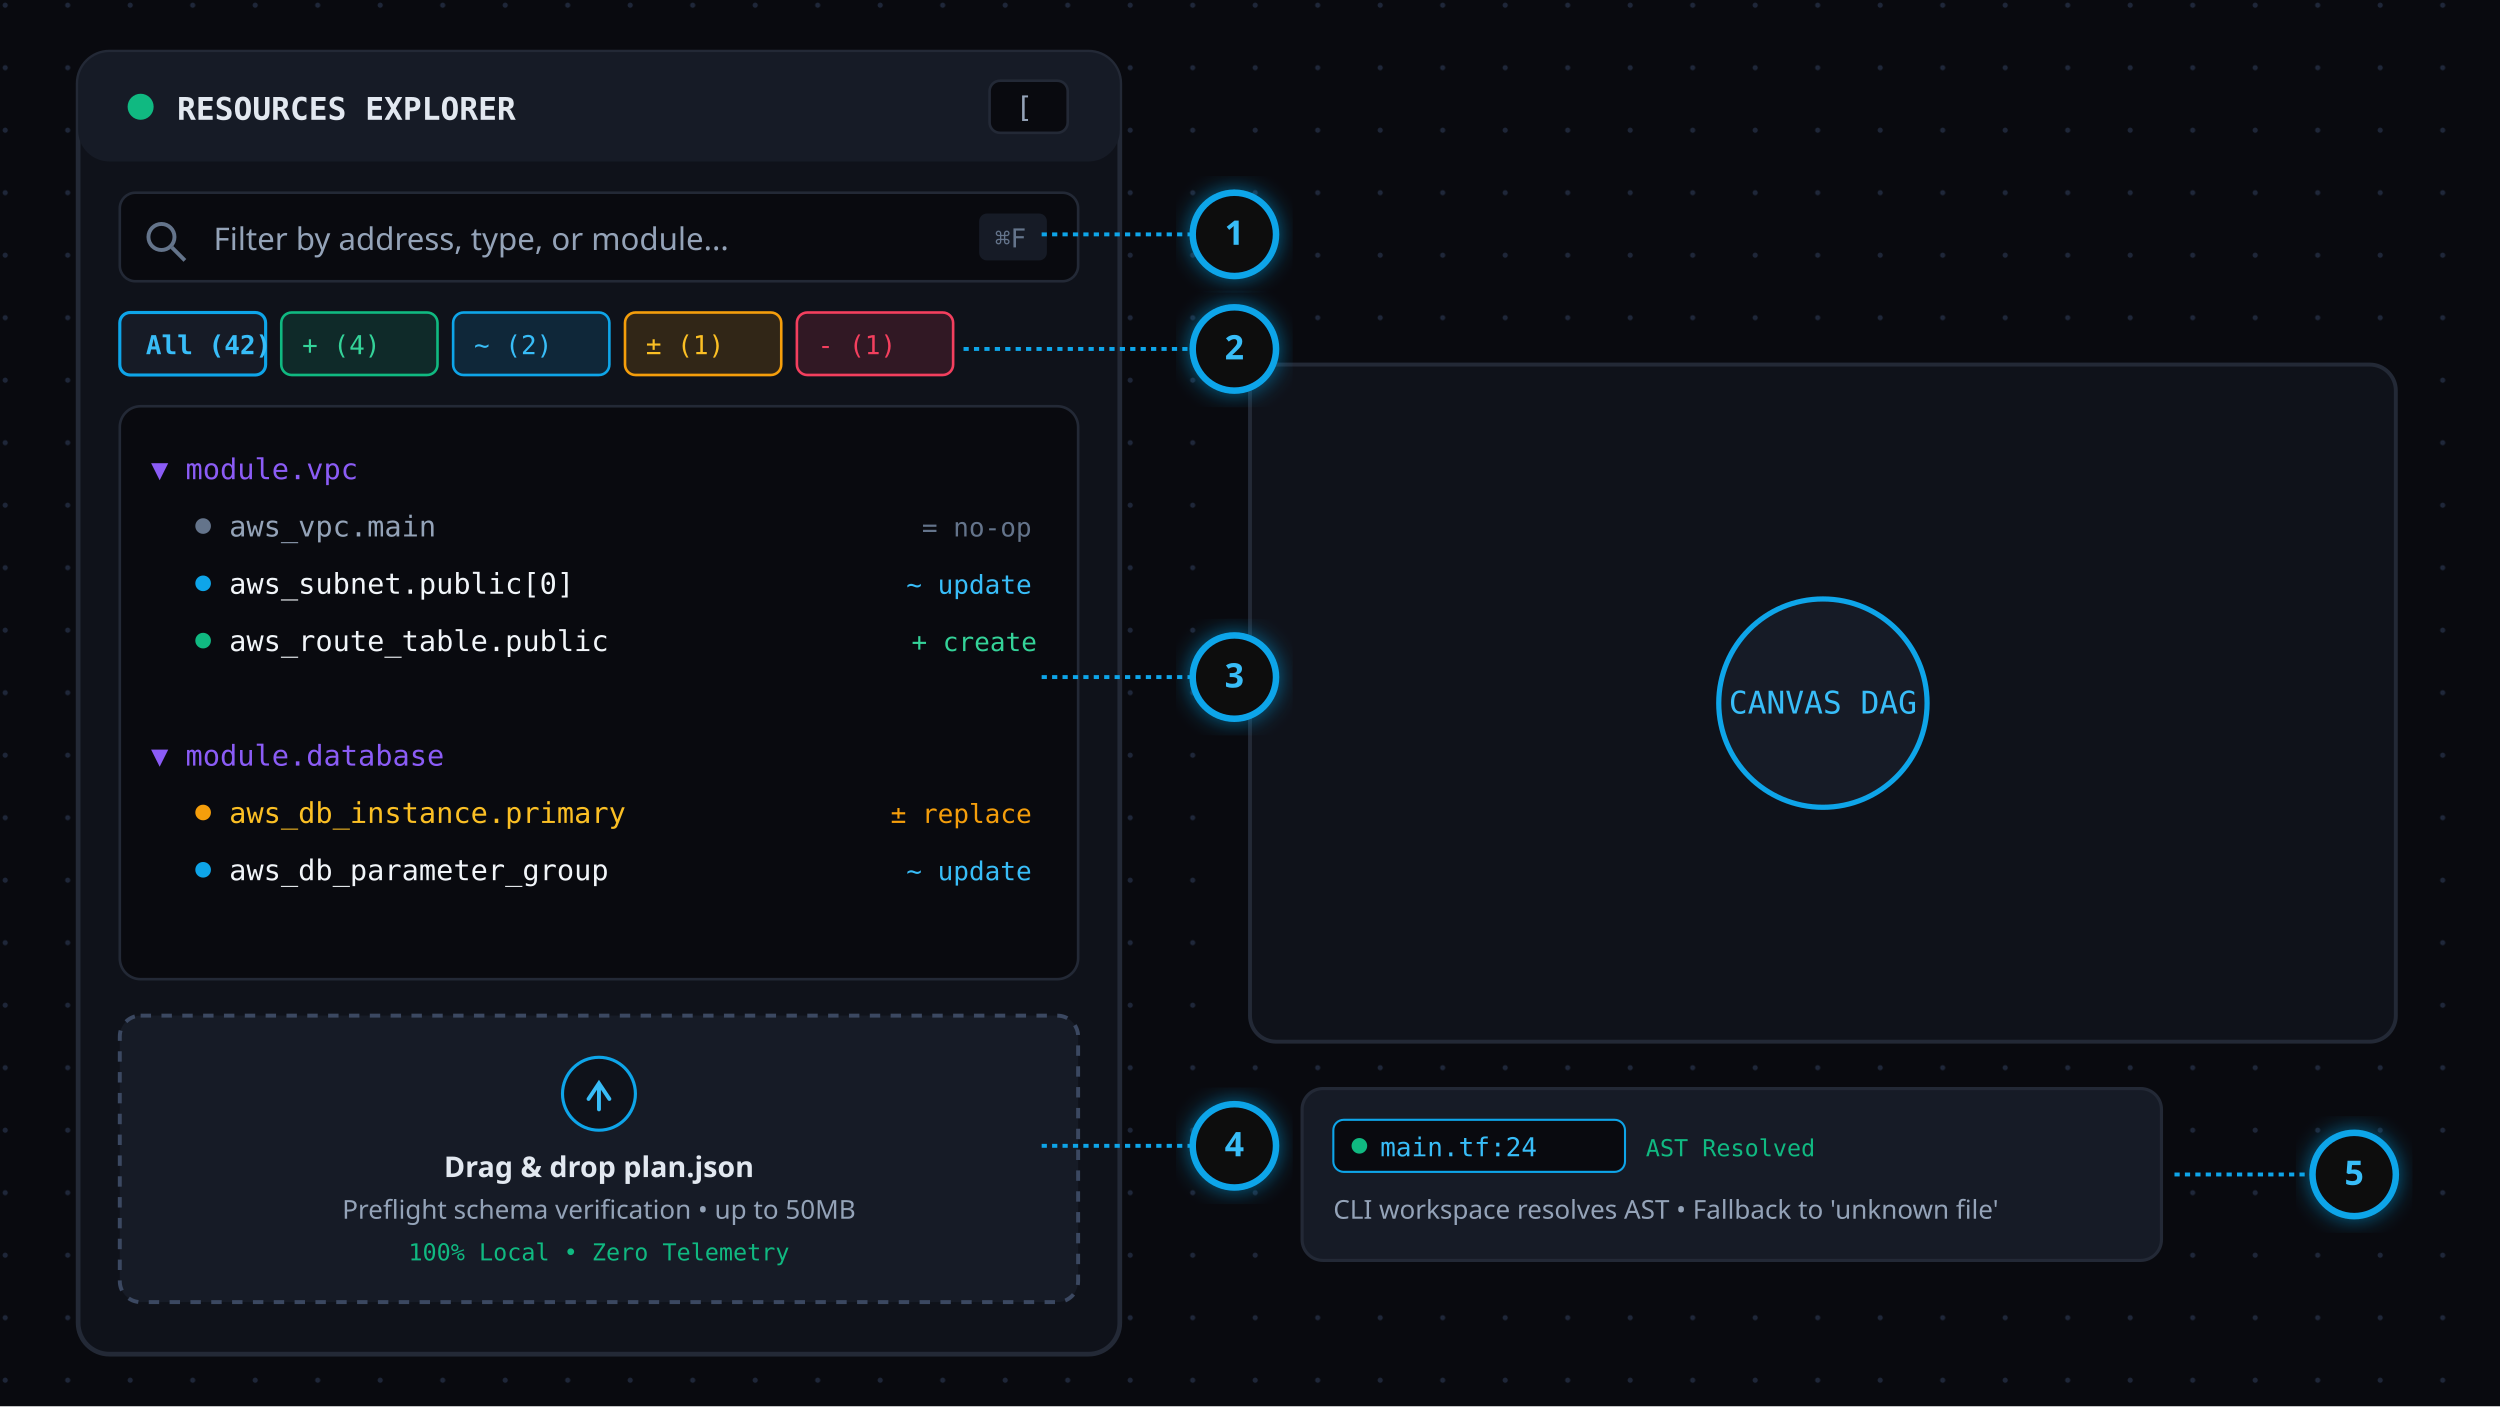
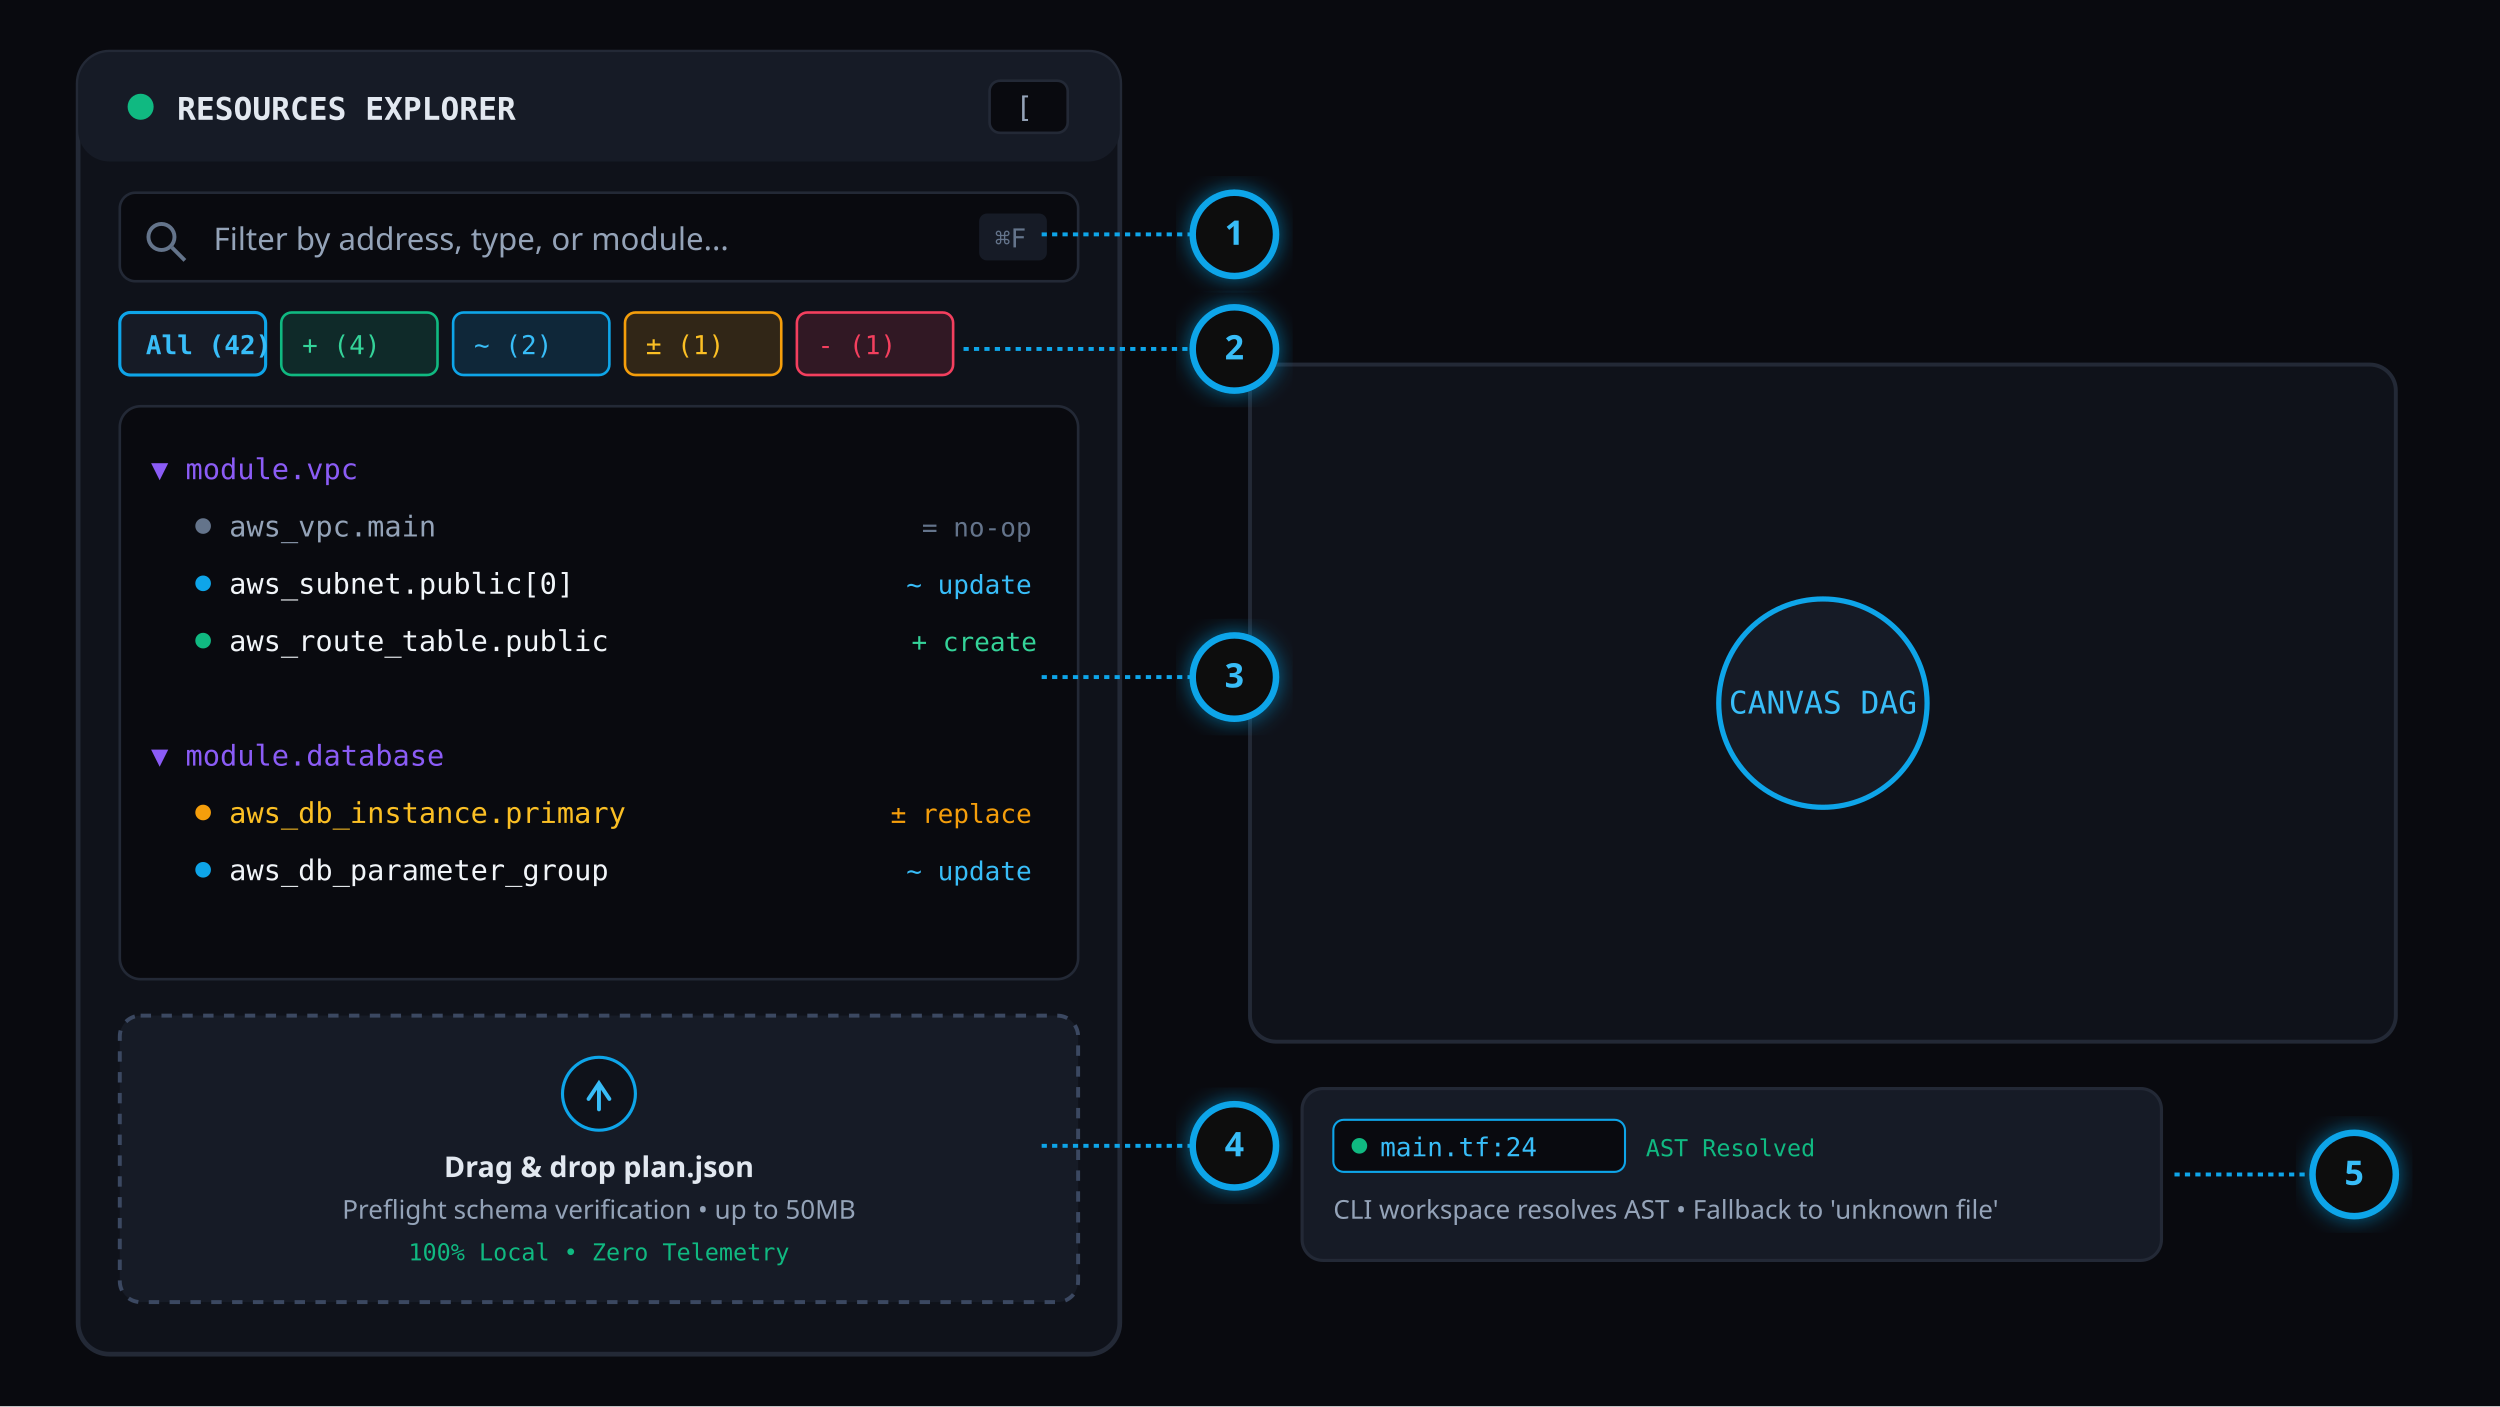
<svg xmlns="http://www.w3.org/2000/svg" width="960" height="540" viewBox="0 0 960 540" fill="none">
  <defs>
    <pattern id="grid-dots-ws" x="0" y="0" width="24" height="24" patternUnits="userSpaceOnUse">
      <circle cx="2" cy="2" r="1" fill="#1e2638" />
    </pattern>
    <filter id="glow-ws" x="-20%" y="-20%" width="140%" height="140%">
      <feDropShadow dx="0" dy="0" stdDeviation="4" flood-color="#0ea5e9" flood-opacity="0.6" />
    </filter>
  </defs>
  <rect width="960" height="540" fill="#090a0f" />
-   <rect width="960" height="540" fill="url(#grid-dots-ws)" />
  <g transform="translate(30, 20)">
    <rect width="400" height="500" rx="12" fill="#0f121a" stroke="#232936" stroke-width="1.8" />
    <rect x="0" y="0" width="400" height="42" rx="12" fill="#161b26" />
    <circle cx="24" cy="21" r="5" fill="#10b981" />
    <text x="38" y="26" fill="#e2e8f0" font-family="'DM Mono', monospace" font-size="12" font-weight="600">RESOURCES EXPLORER</text>
    <rect x="350" y="11" width="30" height="20" rx="4" fill="#090a0f" stroke="#232936" />
    <text x="360" y="25" fill="#94a3b8" font-family="'DM Mono', monospace" font-size="11">[</text>
    <g transform="translate(16, 54)">
      <rect width="368" height="34" rx="6" fill="#090a0f" stroke="#232936" />
      <circle cx="16" cy="17" r="5" stroke="#64748b" stroke-width="1.5" fill="none" />
      <line x1="20" y1="21" x2="25" y2="26" stroke="#64748b" stroke-width="1.5" />
      <text x="36" y="22" fill="#94a3b8" font-family="'DM Sans', sans-serif" font-size="12">Filter by address, type, or module...</text>
      <rect x="330" y="8" width="26" height="18" rx="3" fill="#161b26" />
      <text x="336" y="21" fill="#64748b" font-family="'DM Mono', monospace" font-size="10">⌘F</text>
    </g>
    <g transform="translate(16, 100)">
      <rect x="0" y="0" width="56" height="24" rx="4" fill="#161b26" stroke="#0ea5e9" stroke-width="1.2" />
      <text x="10" y="16" fill="#38bdf8" font-family="'DM Mono', monospace" font-size="10" font-weight="600">All (42)</text>
      <rect x="62" y="0" width="60" height="24" rx="4" fill="#10b981" fill-opacity="0.15" stroke="#10b981" stroke-width="1" />
      <text x="70" y="16" fill="#34d399" font-family="'DM Mono', monospace" font-size="10">+ (4)</text>
      <rect x="128" y="0" width="60" height="24" rx="4" fill="#0ea5e9" fill-opacity="0.15" stroke="#0ea5e9" stroke-width="1" />
      <text x="136" y="16" fill="#38bdf8" font-family="'DM Mono', monospace" font-size="10">~ (2)</text>
      <rect x="194" y="0" width="60" height="24" rx="4" fill="#f59e0b" fill-opacity="0.15" stroke="#f59e0b" stroke-width="1" />
      <text x="202" y="16" fill="#fbbf24" font-family="'DM Mono', monospace" font-size="10">± (1)</text>
      <rect x="260" y="0" width="60" height="24" rx="4" fill="#f43f5e" fill-opacity="0.15" stroke="#f43f5e" stroke-width="1" />
      <text x="268" y="16" fill="#f43f5e" font-family="'DM Mono', monospace" font-size="10">- (1)</text>
    </g>
    <g transform="translate(16, 136)">
      <rect width="368" height="220" rx="8" fill="#090a0f" stroke="#232936" />
      <g transform="translate(12, 16)">
        <text x="0" y="12" fill="#8b5cf6" font-family="'DM Mono', monospace" font-size="11">▼ module.vpc</text>
        <g transform="translate(16, 24)">
          <circle cx="4" cy="6" r="3" fill="#64748b" />
          <text x="14" y="10" fill="#94a3b8" font-family="'DM Mono', monospace" font-size="11">aws_vpc.main</text>
          <text x="280" y="10" fill="#64748b" font-family="'DM Mono', monospace" font-size="10">= no-op</text>
        </g>
        <g transform="translate(16, 46)">
          <circle cx="4" cy="6" r="3" fill="#0ea5e9" />
          <text x="14" y="10" fill="#f1f5f9" font-family="'DM Mono', monospace" font-size="11">aws_subnet.public[0]</text>
          <text x="274" y="10" fill="#38bdf8" font-family="'DM Mono', monospace" font-size="10">~ update</text>
        </g>
        <g transform="translate(16, 68)">
          <circle cx="4" cy="6" r="3" fill="#10b981" />
          <text x="14" y="10" fill="#f1f5f9" font-family="'DM Mono', monospace" font-size="11">aws_route_table.public</text>
          <text x="276" y="10" fill="#34d399" font-family="'DM Mono', monospace" font-size="10">+ create</text>
        </g>
      </g>
      <g transform="translate(12, 126)">
        <text x="0" y="12" fill="#8b5cf6" font-family="'DM Mono', monospace" font-size="11">▼ module.database</text>
        <g transform="translate(16, 24)">
          <circle cx="4" cy="6" r="3" fill="#f59e0b" />
          <text x="14" y="10" fill="#fbbf24" font-family="'DM Mono', monospace" font-size="11">aws_db_instance.primary</text>
          <text x="268" y="10" fill="#f59e0b" font-family="'DM Mono', monospace" font-size="10">± replace</text>
        </g>
        <g transform="translate(16, 46)">
          <circle cx="4" cy="6" r="3" fill="#0ea5e9" />
          <text x="14" y="10" fill="#f1f5f9" font-family="'DM Mono', monospace" font-size="11">aws_db_parameter_group</text>
          <text x="274" y="10" fill="#38bdf8" font-family="'DM Mono', monospace" font-size="10">~ update</text>
        </g>
      </g>
    </g>
    <g transform="translate(16, 370)">
      <rect width="368" height="110" rx="8" fill="#161b26" stroke="#3b4861" stroke-width="1.5" stroke-dasharray="4 4" />
      <g transform="translate(184, 30)">
        <circle cx="0" cy="0" r="14" fill="#0f121a" stroke="#0ea5e9" stroke-width="1.2" />
        <path d="M -4 2 L 0 -4 L 4 2 M 0 -4 L 0 6" stroke="#38bdf8" stroke-width="1.5" stroke-linecap="round" />
      </g>
      <text x="184" y="62" text-anchor="middle" fill="#e2e8f0" font-family="'DM Sans', sans-serif" font-size="11" font-weight="600">Drag &amp; drop plan.json</text>
      <text x="184" y="78" text-anchor="middle" fill="#94a3b8" font-family="'DM Sans', sans-serif" font-size="10">Preflight schema verification • up to 50MB</text>
      <text x="184" y="94" text-anchor="middle" fill="#10b981" font-family="'DM Mono', monospace" font-size="9">100% Local • Zero Telemetry</text>
    </g>
  </g>
  <g transform="translate(480, 140)">
    <rect width="440" height="260" rx="10" fill="#0f121a" stroke="#232936" stroke-width="1.5" />
    <circle cx="220" cy="130" r="40" fill="#161b26" stroke="#0ea5e9" stroke-width="2" />
    <text x="220" y="134" text-anchor="middle" fill="#38bdf8" font-family="'DM Mono', monospace" font-size="12">CANVAS DAG</text>
  </g>
  <line x1="400" y1="90" x2="460" y2="90" stroke="#0ea5e9" stroke-width="1.5" stroke-dasharray="2 2" />
  <g class="callout-pin" transform="translate(474, 90)">
    <circle cx="0" cy="0" r="16" fill="#090a0f" stroke="#0ea5e9" stroke-width="2.5" filter="url(#glow-ws)" />
    <text x="0" y="4" text-anchor="middle" fill="#38bdf8" font-family="'DM Sans', sans-serif" font-size="13" font-weight="700">1</text>
  </g>
  <line x1="370" y1="134" x2="460" y2="134" stroke="#0ea5e9" stroke-width="1.5" stroke-dasharray="2 2" />
  <g class="callout-pin" transform="translate(474, 134)">
    <circle cx="0" cy="0" r="16" fill="#090a0f" stroke="#0ea5e9" stroke-width="2.5" filter="url(#glow-ws)" />
    <text x="0" y="4" text-anchor="middle" fill="#38bdf8" font-family="'DM Sans', sans-serif" font-size="13" font-weight="700">2</text>
  </g>
  <line x1="400" y1="260" x2="460" y2="260" stroke="#0ea5e9" stroke-width="1.5" stroke-dasharray="2 2" />
  <g class="callout-pin" transform="translate(474, 260)">
    <circle cx="0" cy="0" r="16" fill="#090a0f" stroke="#0ea5e9" stroke-width="2.5" filter="url(#glow-ws)" />
    <text x="0" y="4" text-anchor="middle" fill="#38bdf8" font-family="'DM Sans', sans-serif" font-size="13" font-weight="700">3</text>
  </g>
  <line x1="400" y1="440" x2="460" y2="440" stroke="#0ea5e9" stroke-width="1.5" stroke-dasharray="2 2" />
  <g class="callout-pin" transform="translate(474, 440)">
    <circle cx="0" cy="0" r="16" fill="#090a0f" stroke="#0ea5e9" stroke-width="2.5" filter="url(#glow-ws)" />
    <text x="0" y="4" text-anchor="middle" fill="#38bdf8" font-family="'DM Sans', sans-serif" font-size="13" font-weight="700">4</text>
  </g>
  <g transform="translate(500, 418)">
    <rect width="330" height="66" rx="8" fill="#161b26" stroke="#232936" stroke-width="1.2" />
    <rect x="12" y="12" width="112" height="20" rx="4" fill="#090a0f" stroke="#0ea5e9" stroke-width="0.8" />
    <circle cx="22" cy="22" r="3" fill="#10b981" />
    <text x="30" y="26" fill="#38bdf8" font-family="'DM Mono', monospace" font-size="10">main.tf:24</text>
    <text x="132" y="26" fill="#10b981" font-family="'DM Mono', monospace" font-size="9">AST Resolved</text>
    <text x="12" y="50" fill="#94a3b8" font-family="'DM Sans', sans-serif" font-size="10">CLI workspace resolves AST • Fallback to 'unknown file'</text>
  </g>
  <line x1="835" y1="451" x2="886" y2="451" stroke="#0ea5e9" stroke-width="1.5" stroke-dasharray="2 2" />
  <g class="callout-pin" transform="translate(904, 451)">
    <circle cx="0" cy="0" r="16" fill="#090a0f" stroke="#0ea5e9" stroke-width="2.5" filter="url(#glow-ws)" />
    <text x="0" y="4" text-anchor="middle" fill="#38bdf8" font-family="'DM Sans', sans-serif" font-size="13" font-weight="700">5</text>
  </g>
</svg>
